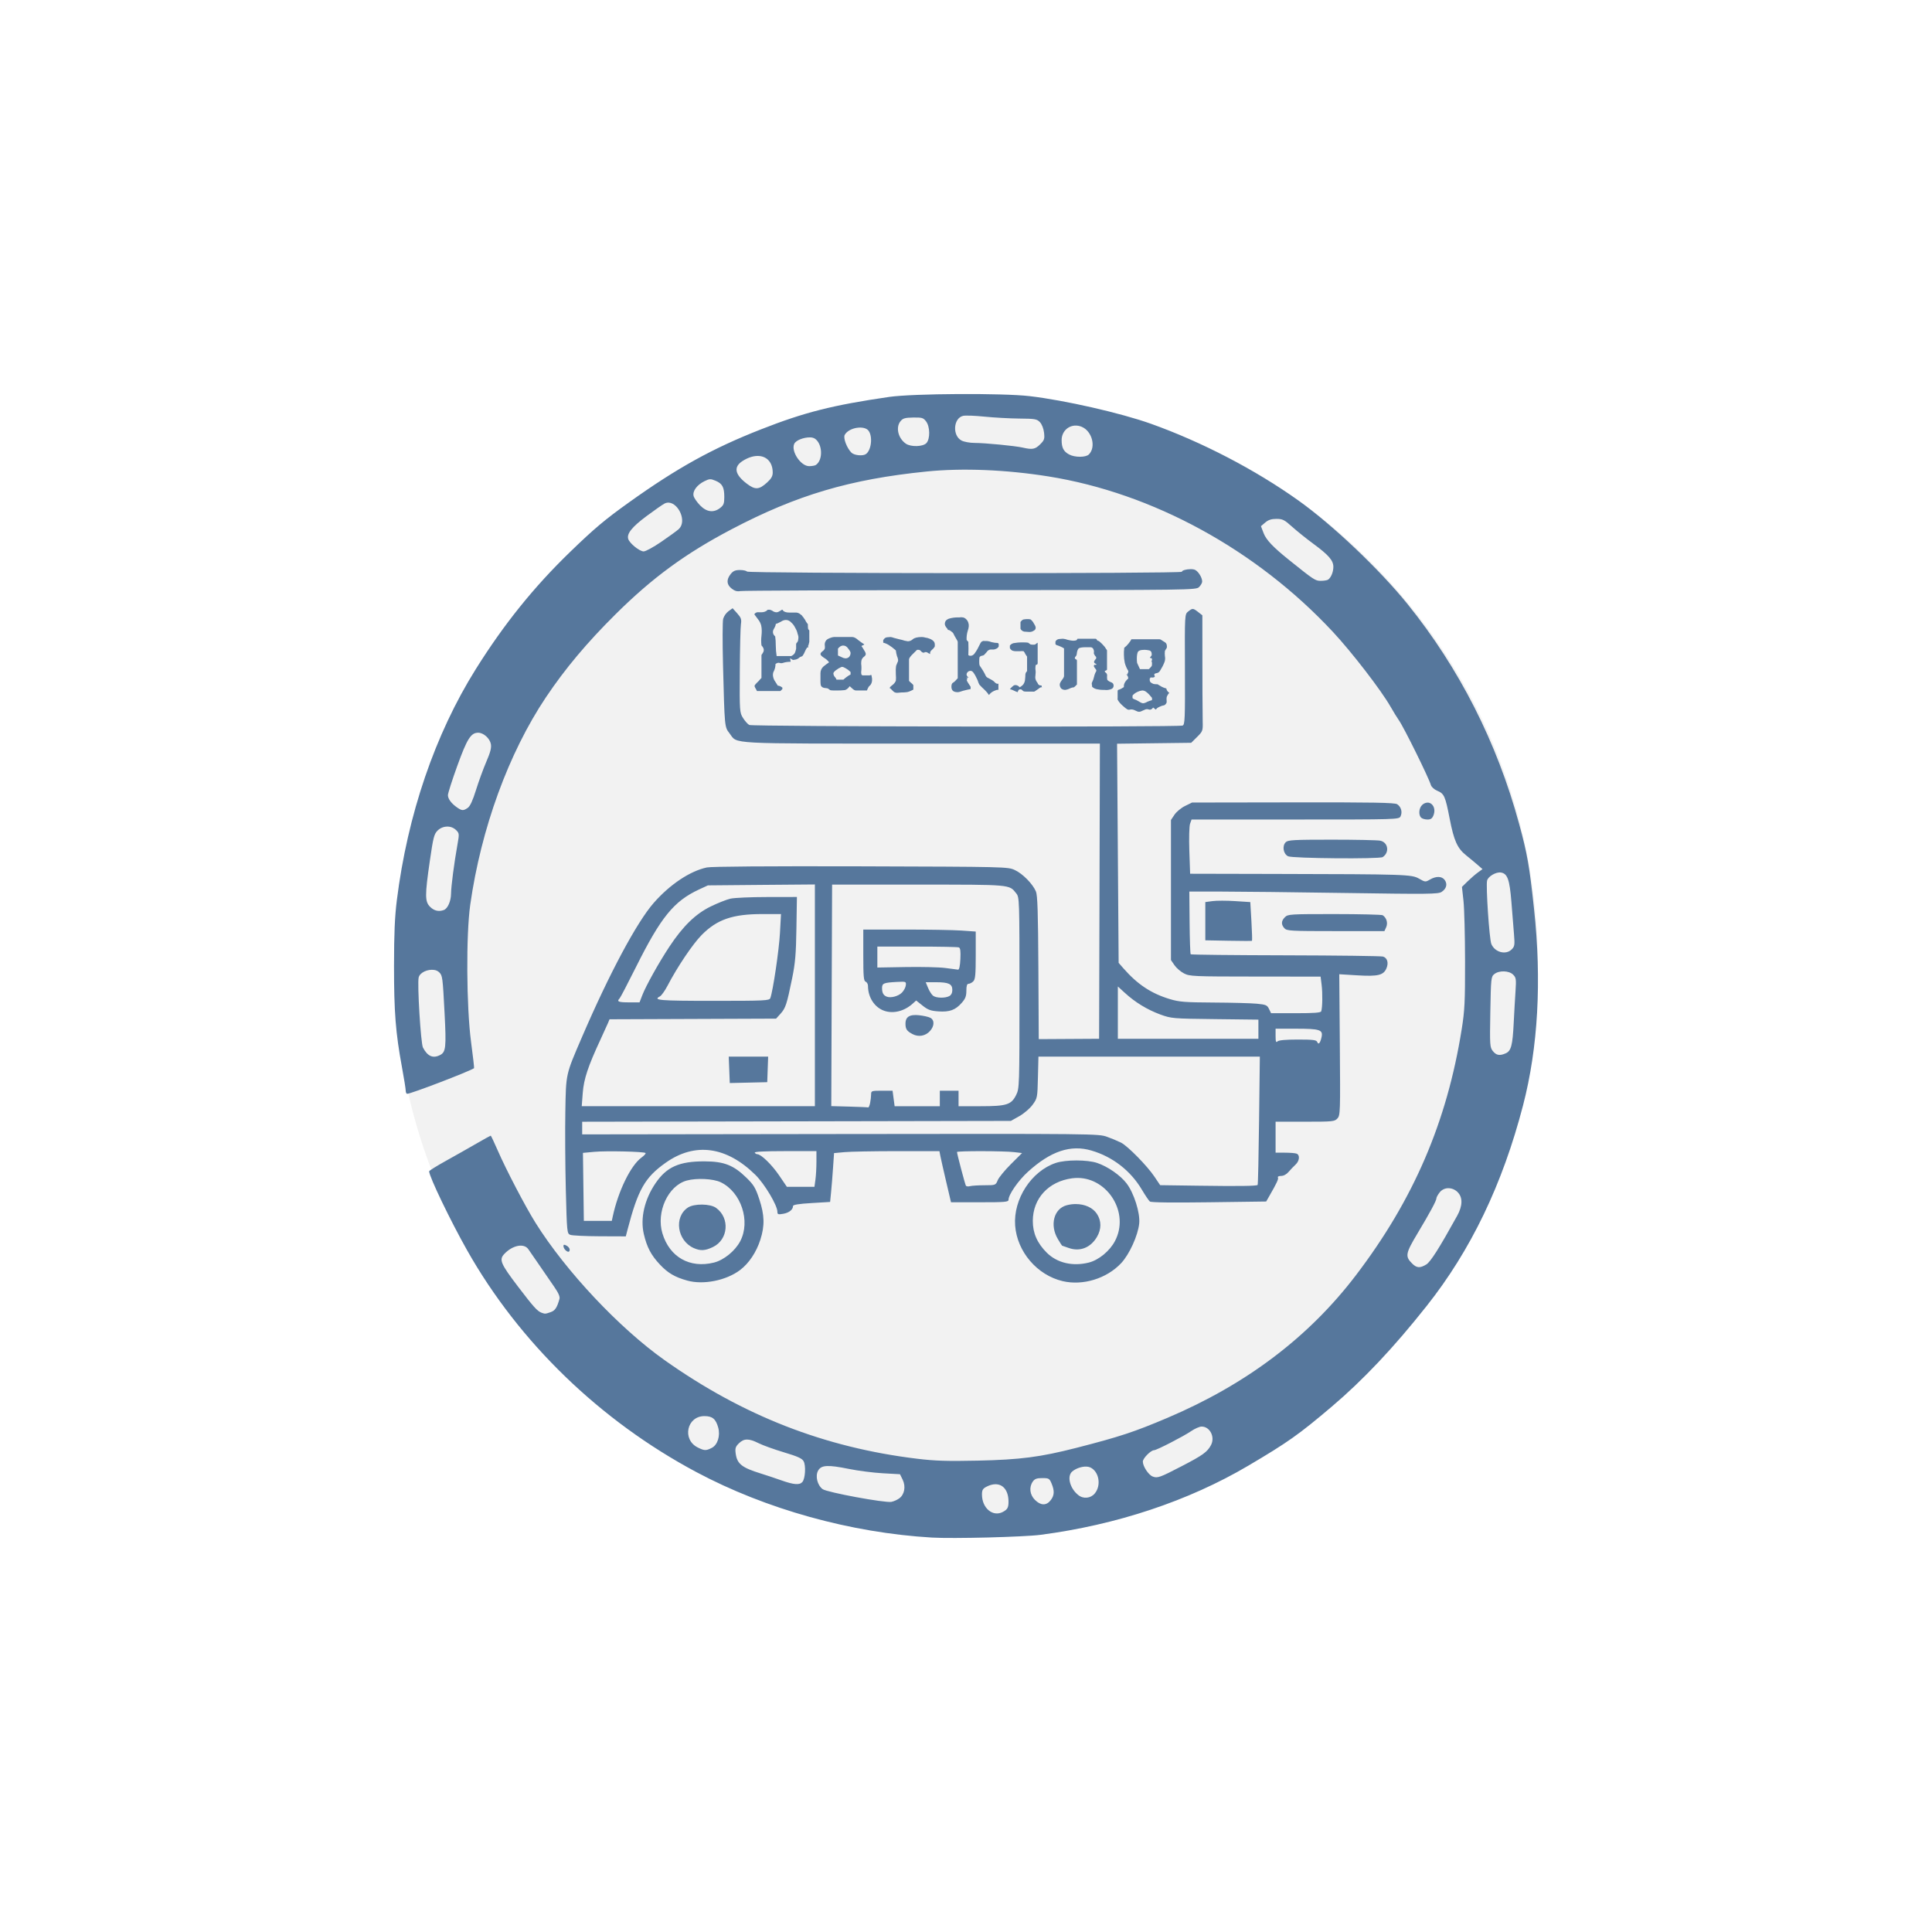
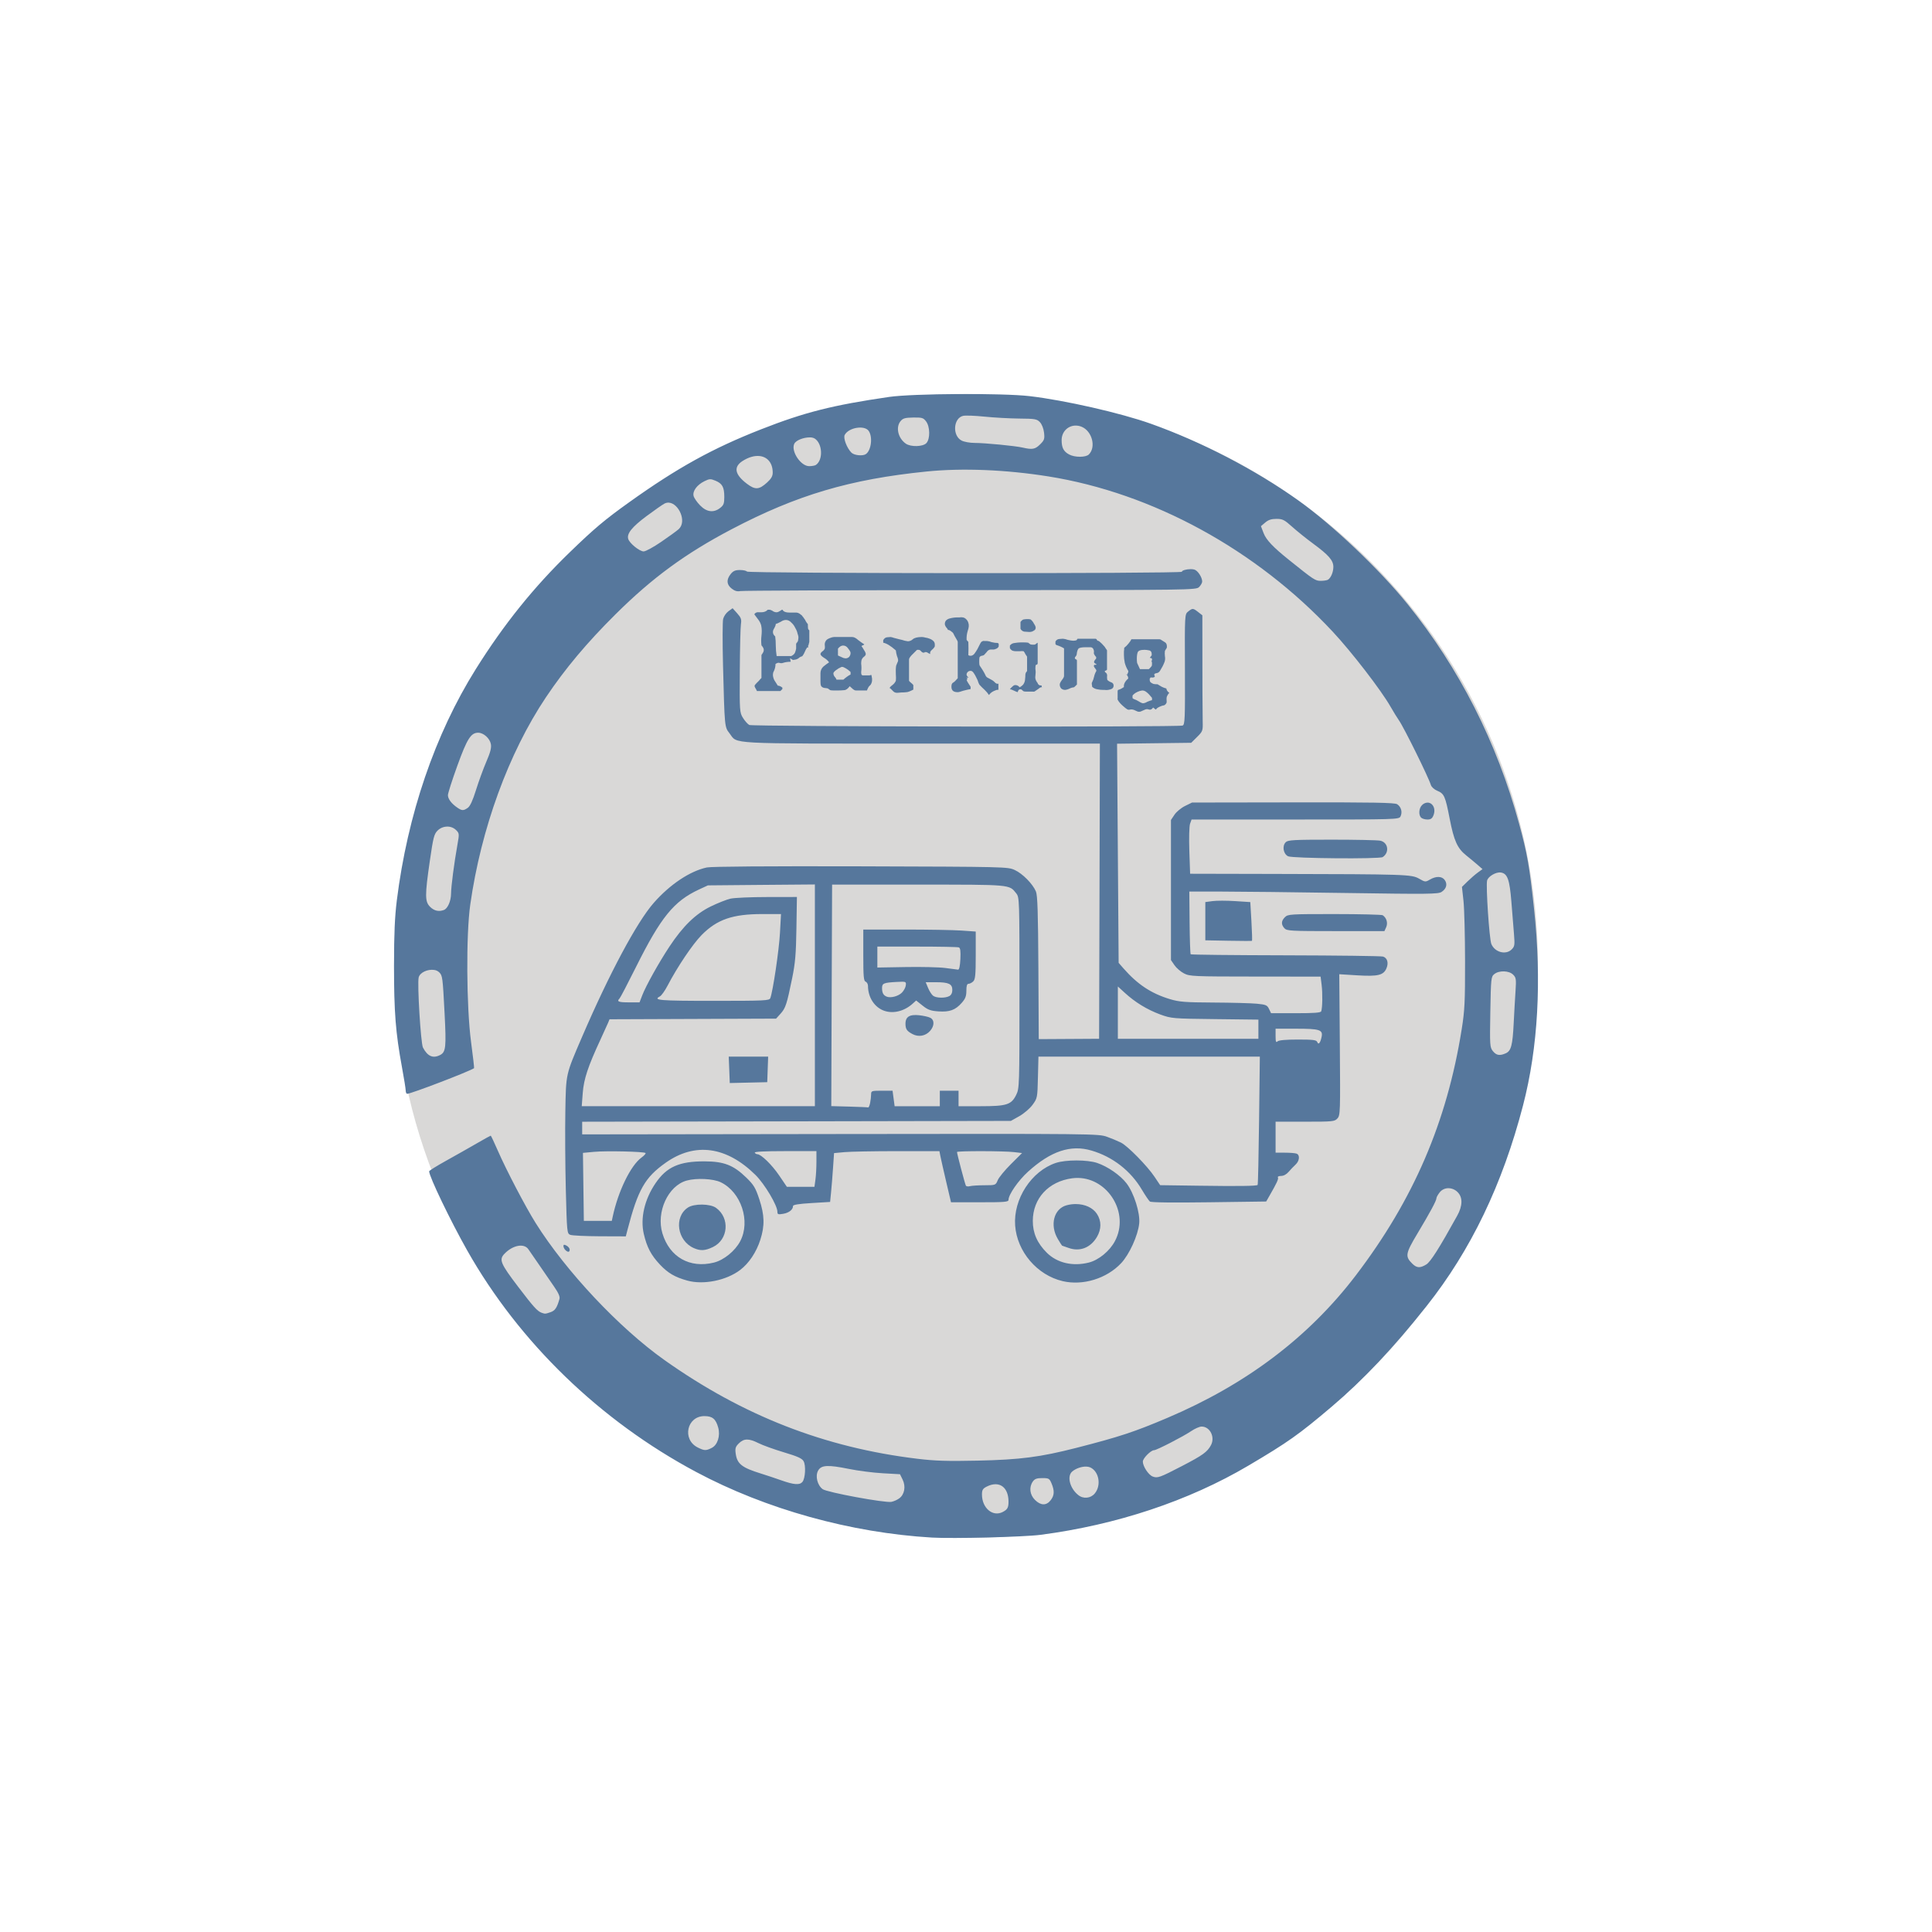
<svg xmlns="http://www.w3.org/2000/svg" width="456" height="456" viewBox="0 0 120.65 120.65">
  <g paint-order="markers stroke fill">
-     <circle cx="60.325" cy="60.325" r="35.719" fill="#f2f2f2" />
+     <circle cx="60.325" cy="60.325" r="35.719" fill="#D9D8D7" />
    <path style="-inkscape-font-specification:'FBI Old Report, Normal'" d="M59.828 24.608c-1.798.01-3.569.072-4.308.18-3.532.515-5.272.955-7.997 2.024-3.024 1.186-5.226 2.404-8.228 4.55-1.528 1.092-2.176 1.637-3.705 3.117-2.257 2.184-4.126 4.508-5.88 7.31-2.544 4.063-4.26 9.086-4.929 14.436-.128 1.027-.174 2.09-.175 4.097-.001 2.887.1 4.174.494 6.312.13.703.236 1.367.236 1.475 0 .108.042.197.093.197.238 0 3.874-1.393 4.176-1.6.015-.01-.07-.754-.19-1.653-.288-2.188-.315-6.68-.049-8.554.674-4.753 2.396-9.474 4.727-12.955 1.196-1.785 2.564-3.416 4.356-5.193 2.294-2.275 4.358-3.787 7.23-5.296 4.078-2.142 7.4-3.127 12.182-3.61 2.232-.226 4.96-.116 7.607.306 6.511 1.04 12.971 4.567 17.756 9.694 1.187 1.271 3.03 3.662 3.617 4.693.18.315.41.69.511.831.305.425 1.848 3.547 2.005 4.056.038.122.212.28.394.355.436.18.506.338.777 1.738.269 1.387.48 1.858 1.037 2.302.221.177.54.441.708.588l.307.267-.293.213c-.16.117-.45.367-.641.555l-.35.343.096.871c.052.48.096 2.178.098 3.775.004 2.525-.023 3.076-.209 4.24-.924 5.8-3.006 10.64-6.61 15.37-2.941 3.859-6.837 6.806-11.764 8.899-2.077.882-2.999 1.186-5.684 1.874-2.27.58-3.509.741-6.175.799-1.892.04-2.652.017-3.755-.116-5.8-.7-10.885-2.684-15.798-6.164-2.825-2.002-6.156-5.546-8.047-8.563-.636-1.015-1.831-3.3-2.358-4.51-.226-.518-.427-.942-.445-.942-.019 0-.42.222-.892.495-.471.273-1.329.758-1.905 1.078-.577.32-1.049.614-1.049.654 0 .323 1.328 3.085 2.372 4.933 3.248 5.75 8.306 10.645 14.307 13.846 4.357 2.324 9.65 3.796 14.724 4.094 1.303.076 5.736-.036 6.778-.172 4.74-.618 9.245-2.117 12.971-4.316 2.47-1.458 3.161-1.947 5.218-3.692 1.953-1.658 3.852-3.671 5.918-6.276 2.762-3.481 4.743-7.602 6.024-12.532.94-3.615 1.172-7.774.685-12.287-.292-2.701-.415-3.404-.932-5.304-1.381-5.078-3.734-9.712-6.959-13.709-1.749-2.168-4.687-4.955-6.833-6.484-2.688-1.914-6.033-3.654-9.193-4.782-1.888-.674-5.39-1.471-7.581-1.727-.847-.099-2.672-.14-4.47-.13zm.824 1.35c.24.01.536.03.828.06.584.06 1.556.114 2.16.12 1.004.009 1.113.028 1.303.228.121.129.227.398.256.655.044.39.018.469-.248.732-.307.305-.486.337-1.092.197-.462-.107-2.35-.29-2.997-.29-.288 0-.653-.065-.81-.146-.594-.304-.521-1.411.101-1.547.073-.015.258-.018.499-.008zm-3.626.116c.553-.009.633.015.806.242.25.327.261 1.09.022 1.353-.213.233-.974.254-1.289.035-.481-.335-.642-1.019-.33-1.4.148-.183.28-.221.791-.23zm10.067.506a.947.947 0 01.456.072c.653.272.91 1.268.448 1.728-.194.192-.878.193-1.234 0-.342-.183-.466-.42-.466-.893 0-.503.357-.866.796-.907zm-13.6.14c.31-.052.621 0 .754.188.265.375.16 1.229-.18 1.453-.197.13-.725.076-.895-.092-.287-.285-.526-.916-.421-1.11.124-.231.432-.388.742-.44zm-2.928.594a.604.604 0 01.306.068c.497.309.545 1.346.075 1.656-.059.04-.246.072-.415.073-.524.002-1.146-.928-.932-1.394.104-.227.598-.406.966-.403zm-3.163 1.162c.503.039.853.411.853 1.04 0 .216-.095.382-.35.614-.503.457-.742.472-1.261.08-.764-.58-.852-1.051-.267-1.425.368-.234.724-.332 1.025-.309zm-3.065 1.453c.095-.005.189.027.343.09.428.178.551.405.551 1.016 0 .406-.04.515-.257.684-.407.318-.842.263-1.252-.156-.192-.196-.375-.461-.408-.59-.076-.302.209-.692.673-.921.159-.079.255-.119.35-.123zm-2.575 1.46c.62.034 1.153 1.181.617 1.66-.121.107-.611.463-1.09.79-.478.328-.97.596-1.094.596-.254 0-.874-.5-.962-.775-.106-.331.23-.751 1.145-1.432.497-.37 1-.72 1.117-.78a.516.516 0 01.267-.059zm37.95 1.014c.382 0 .494.056.977.49.3.27.894.747 1.32 1.06.965.71 1.257 1.046 1.257 1.446 0 .32-.148.679-.331.8-.06.04-.262.072-.452.073-.344.002-.423-.05-1.986-1.305-.993-.796-1.424-1.25-1.585-1.668l-.169-.44.268-.228c.194-.165.386-.228.7-.228zm-5.367 3.14c-.253.002-.538.075-.538.162 0 .123-27.085.111-27.161-.012-.034-.053-.23-.096-.438-.096-.292 0-.424.057-.58.254-.277.35-.255.658.065.907.189.148.347.192.543.153.152-.03 6.616-.056 14.364-.058 13.896-.004 14.092-.006 14.282-.195.105-.105.192-.258.192-.34 0-.272-.28-.696-.498-.752a.91.91 0 00-.23-.024zm-28.595 2.44l-.258.186a.995.995 0 00-.332.476c-.041.16-.045 1.444-.01 2.855.102 3.95.096 3.89.407 4.294.53.688-.362.641 11.982.641h11.147l-.022 8.54-.025 9.218-.003.677-1.884.011-1.884.011-.023-4.456c-.019-3.458-.053-4.527-.154-4.767-.2-.472-.83-1.113-1.32-1.338-.434-.2-.541-.203-9.606-.23-5.83-.016-9.333.01-9.622.07-1.054.224-2.307 1.06-3.32 2.214-1.057 1.206-2.774 4.416-4.476 8.37-1.03 2.395-1 2.256-1.043 4.663-.021 1.171-.008 3.363.03 4.87.068 2.677.075 2.744.278 2.825.115.046.942.086 1.838.09l1.63.006.107-.412c.656-2.513 1.084-3.266 2.382-4.185 1.827-1.293 3.798-1.026 5.608.76.576.57 1.37 1.903 1.37 2.3 0 .167.046.183.366.127.362-.063.61-.26.61-.485 0-.08.362-.138 1.158-.185l1.158-.07.059-.594c.033-.327.088-1.014.123-1.526l.064-.93.645-.06c.355-.034 1.836-.062 3.29-.062h2.646l.06.314c.034.173.197.891.362 1.597l.301 1.282h1.796c1.595 0 1.796-.018 1.796-.158 0-.321.613-1.205 1.214-1.749 1.423-1.29 2.667-1.705 3.962-1.324a5.422 5.422 0 013.158 2.457c.206.346.427.672.492.726.076.062 1.379.079 3.69.048l3.574-.048.195-.34c.475-.825.59-1.076.536-1.164-.032-.05.058-.093.2-.093.156 0 .338-.098.468-.252.117-.138.311-.342.432-.453.254-.233.289-.603.065-.688-.085-.033-.414-.059-.732-.059h-.577v-1.935h1.838c1.745 0 1.848-.01 2.024-.204.178-.196.184-.386.15-4.605l-.035-4.4 1.13.069c1.287.078 1.636-.006 1.818-.442.143-.342.053-.646-.215-.73-.112-.036-2.85-.07-6.082-.078-3.233-.007-5.901-.036-5.93-.065-.028-.028-.058-.92-.068-1.983l-.017-1.933h1.986c1.093 0 4.585.04 7.76.088 5.207.079 5.795.072 6.009-.067.3-.196.378-.485.197-.74-.173-.246-.538-.258-.924-.032-.28.164-.3.163-.678-.054-.47-.268-.791-.278-8.925-.296l-5.375-.012-.049-1.427c-.027-.803-.008-1.544.045-1.694l.094-.266h6.473c6.35 0 6.474-.003 6.575-.191a.6.6 0 00-.21-.765c-.16-.098-1.523-.122-6.505-.114l-6.303.01-.44.216c-.24.118-.537.363-.657.544l-.22.329v8.749l.22.32c.12.176.388.407.595.513.358.184.577.193 4.453.196l4.077.004.064.515c.066.524.053 1.43-.025 1.65-.031.09-.439.12-1.587.12h-1.545l-.128-.266c-.114-.238-.194-.272-.76-.327-.349-.034-1.562-.067-2.696-.073-1.792-.01-2.15-.038-2.731-.213-1.175-.355-2.027-.92-2.912-1.931l-.292-.335-.049-6.842-.049-6.842 2.315-.029 2.315-.029.367-.364c.352-.349.366-.39.35-.968a269.4 269.4 0 01-.018-3.616l-.003-3.013-.262-.205c-.319-.248-.353-.25-.625-.031-.215.172-.215.174-.201 3.616.012 3.104-.003 3.45-.146 3.505-.273.104-26.862.068-27.059-.036-.098-.052-.275-.25-.393-.44-.21-.337-.216-.42-.2-2.93.009-1.42.041-2.74.071-2.932.046-.293.008-.401-.233-.67zm2.195.093c-.095.107-.232.16-.411.16h-.125c-.131-.024-.233.017-.305.124.084.106.168.219.251.337a1 1 0 01.179.356c.024.118.036.23.036.337 0 .106-.006.213-.018.32a2.406 2.406 0 000 .585c.012.012.018.024.018.036l.036.035c.06.083.09.154.09.214a.328.328 0 01-.073.212l-.017.036c-.036.036-.054.065-.054.089v1.42c-.06.06-.114.118-.161.178l-.144.142c-.083.083-.125.142-.125.177 0 .024.006.048.018.071l.036.072c.024.035.047.076.071.123l.019.054h1.467l.125-.124v-.09c-.107-.082-.203-.123-.286-.123a8.375 8.375 0 01-.215-.337.816.816 0 01-.09-.32c0-.048.006-.101.018-.16a1.92 1.92 0 01.072-.16 1.007 1.007 0 00.072-.373c.095-.071.178-.094.25-.07a.33.33 0 00.215 0 1.34 1.34 0 01.232-.054c.096-.012.18-.018.25-.018l-.035-.213c0-.012.03.006.09.053.071.048.125.06.16.036a.512.512 0 00.27-.089c.059-.059.13-.1.214-.124.024 0 .066-.053.125-.16a3.51 3.51 0 00.125-.267c.06-.082.078-.124.054-.124h.072c.024 0 .03-.017.017-.053-.012-.047-.005-.077.019-.089l.053-.213v-.71l-.072-.089a1.211 1.211 0 01-.017-.23v-.072a1.617 1.617 0 01-.126-.177.706.706 0 00-.107-.178.739.739 0 00-.107-.142.233.233 0 00-.108-.106.44.44 0 00-.34-.125h-.375c-.167 0-.293-.035-.376-.106l-.018-.036-.036-.035c-.024 0-.042.006-.054.018a.208.208 0 01-.053.035c-.048.024-.09.047-.126.071a.256.256 0 01-.143.036.46.46 0 01-.268-.107.686.686 0 00-.09-.035.16.16 0 00-.071-.018zm12.079.47a.658.658 0 00-.108.01h-.16a1.891 1.891 0 00-.465.07.488.488 0 00-.216.125.328.328 0 00-.071.213c0 .059.024.124.071.195a.54.54 0 01.125.178c.06 0 .126.03.197.088.072.048.12.095.143.143.036.082.09.183.162.301.071.107.107.184.107.231v2.255c-.131.154-.233.249-.305.284-.06.036-.089.118-.089.249 0 .094.024.171.072.23.06.072.167.107.322.107.06 0 .173-.03.34-.089.179-.047.334-.083.465-.106v-.142a10.05 10.05 0 00-.161-.249.558.558 0 01-.09-.195c.024-.024.042-.036.054-.036.024-.012 0-.041-.071-.089h.143c-.12-.094-.155-.189-.107-.284a.242.242 0 01.232-.142c.071 0 .138.048.197.142.06.083.113.178.161.284.06.107.102.207.126.302.035.083.059.13.07.142.096.107.204.213.323.32.12.118.209.225.268.32a.731.731 0 01.305-.249c.155-.07.25-.095.286-.071v-.39c-.06.023-.126.005-.197-.054a.872.872 0 00-.25-.195 2.942 2.942 0 00-.197-.107.302.302 0 01-.144-.124 2.662 2.662 0 00-.179-.337 1.944 1.944 0 00-.125-.196.932.932 0 01-.09-.142 1.17 1.17 0 01-.017-.248c0-.107.006-.19.018-.25l.053-.052.018-.018c.12-.024.191-.048.215-.071.06-.06.113-.118.161-.177a.36.36 0 01.161-.142.25.25 0 01.108-.019h.179a.641.641 0 00.16-.053.277.277 0 00.144-.142v-.16l-.054-.053c-.12 0-.25-.017-.393-.053a.976.976 0 00-.287-.071h-.161a.15.15 0 00-.125.018c-.048.012-.095.065-.143.16l-.162.32c-.06.106-.125.206-.196.301-.072.083-.15.124-.233.124-.06 0-.095-.006-.107-.018 0-.011-.012-.017-.036-.017a9.73 9.73 0 000-.835l-.054-.053a.277.277 0 00-.054-.07 1.617 1.617 0 01.072-.57c.072-.2.084-.366.036-.496a.483.483 0 00-.143-.231.362.362 0 00-.197-.106.658.658 0 00-.107-.01zm4.115.116c-.06 0-.125.006-.196.018-.06 0-.132.053-.215.16v.425a.326.326 0 00.232.178c.12.012.203.018.25.018a.507.507 0 00.233-.018.7.7 0 00.161-.089c.048-.035.072-.088.072-.16 0-.059-.036-.141-.108-.248a.708.708 0 00-.214-.266.826.826 0 00-.215-.018zm-15.066.053c.13 0 .244.053.34.16a1 1 0 01.25.337c.072.118.12.237.143.356a.99.99 0 01.054.195.928.928 0 01-.018.213.17.17 0 01-.054.124c0 .024-.012.036-.036.036l-.035.07v.302a1.363 1.363 0 01-.072.25c-.036.082-.113.153-.232.212H48.5a4.417 4.417 0 01-.054-.657c0-.201-.012-.39-.036-.568l-.035-.035a.34.34 0 01-.107-.25.34.34 0 01.053-.177 1.23 1.23 0 00.09-.177.4.4 0 00.035-.142.506.506 0 01.108-.036l.071-.035.144-.071a.557.557 0 01.304-.107zm3.006 1.065c-.06 0-.15.024-.269.072-.119.047-.196.1-.232.16a.395.395 0 00-.072.283.62.62 0 010 .213.437.437 0 01-.161.178c-.072.06-.107.112-.107.16 0 .059.072.136.215.23a.97.97 0 01.322.285 4.56 4.56 0 00-.358.266.558.558 0 00-.18.408v.515c0 .095.006.172.018.231.024.095.096.154.215.178.12.012.197.023.233.035a.279.279 0 00.072.053.28.28 0 01.071.053c.06.012.138.019.233.019h.232c.143 0 .275-.007.394-.019.12 0 .239-.082.358-.248.06.06.125.119.197.178.071.059.137.089.197.089h.68c.047-.119.09-.202.125-.249l.107-.107a.546.546 0 00.09-.337.454.454 0 00-.018-.142.313.313 0 00-.036-.142.256.256 0 01-.143.035h-.394c-.035-.012-.06-.03-.071-.053a.535.535 0 01-.018-.16 1.949 1.949 0 000-.515c0-.082.006-.153.018-.212a.426.426 0 01.143-.214c.083-.059.125-.118.125-.177 0-.06-.036-.142-.108-.249a1.835 1.835 0 00-.16-.248.225.225 0 01.09-.054.225.225 0 00.089-.053 5.05 5.05 0 01-.376-.266c-.143-.13-.269-.196-.376-.196zm3.543 0c-.048 0-.126.006-.233.018-.095.012-.173.071-.233.178v.16c.203.035.466.195.788.48.012.118.036.236.071.354a.812.812 0 01.072.249.337.337 0 01-.054.177l-.071.178c-.024.154-.03.337-.018.55a1.96 1.96 0 010 .39.669.669 0 01-.215.267.613.613 0 00-.179.178c.048.024.102.07.161.141.06.071.12.119.18.143.06.023.125.03.196.018a1.5 1.5 0 01.197-.018c.131 0 .238-.006.322-.018.083 0 .226-.053.43-.16v-.284a.807.807 0 00-.144-.142.62.62 0 01-.125-.124v-1.332c0-.06.054-.148.161-.266l.322-.32c.024-.012.03-.017.018-.017h.09c.06 0 .113.03.16.088.048.06.102.09.162.09.06 0 .077-.007.053-.019-.012-.012.012-.017.072-.017s.107.017.143.053l.143.07c-.024-.094.006-.177.09-.248a.855.855 0 00.179-.195.134.134 0 00.017-.053v-.107a.29.29 0 00-.09-.213.644.644 0 00-.232-.142.993.993 0 00-.268-.071.81.81 0 00-.215-.036c-.274 0-.465.048-.572.142a.459.459 0 01-.305.125c-.024 0-.09-.012-.196-.036a2.844 2.844 0 00-.34-.089 4.868 4.868 0 00-.34-.088.99.99 0 00-.197-.054zm10.754.107a3.07 3.07 0 00-.233.018.28.28 0 00-.232.16v.16l.053.053c.191.059.352.13.483.213v1.722c0 .06-.047.148-.142.267-.084.118-.126.206-.126.266 0 .094.03.177.09.248.071.06.155.089.25.089a.822.822 0 00.25-.07.698.698 0 01.287-.09.386.386 0 00.09-.071l.107-.106v-1.474c0-.06-.018-.09-.054-.09a.28.28 0 01-.071-.052.122.122 0 01.035-.124.264.264 0 00.072-.125c.024-.237.077-.372.16-.408.084-.035.215-.054.394-.054h.269c.131-.011.215.054.25.196a.36.36 0 010 .16c0 .047.012.083.036.106a.412.412 0 00.072.107c.035.023.048.06.036.107v.035a.441.441 0 00-.126.177c-.012.036-.005.066.018.09a.279.279 0 00.072.052c.035.012.053.024.053.036 0 .024-.018.035-.053.035a.076.076 0 00-.072 0c-.024.012-.036.042-.036.09.012.035.06.106.144.212v.036c.012 0 .017.006.017.018v.017a1.132 1.132 0 00-.143.356 1.403 1.403 0 01-.125.355c-.024.035-.03.082-.018.142a.58.58 0 01.018.142.6.6 0 00.34.16c.12.023.227.035.322.035h.108a.75.75 0 00.232 0 .756.756 0 00.233-.07.223.223 0 00.107-.196c0-.107-.054-.178-.161-.213a.641.641 0 01-.232-.143.989.989 0 01-.019-.195.333.333 0 00-.017-.195.319.319 0 00-.09-.089c-.024-.024-.036-.047-.036-.07.024-.024.048-.036.072-.036a.28.28 0 00.071-.054v-1.207c0-.012-.023-.048-.07-.107a.836.836 0 00-.162-.213 1.528 1.528 0 00-.197-.195c-.06-.06-.113-.089-.16-.089a.277.277 0 01-.055-.07c-.011-.036-.047-.054-.107-.054h-1.056c-.023 0-.041.006-.053.018a.13.13 0 01-.018.053.193.193 0 01-.072.036.635.635 0 01-.179.017c-.06 0-.167-.017-.322-.053a1.149 1.149 0 00-.304-.071zm4.277.035c-.024.06-.084.149-.18.267a1.422 1.422 0 01-.268.266c0 .071-.006.148-.018.23v.214c0 .154.018.32.054.497.048.178.12.343.215.497.012.048 0 .101-.036.16-.022.037-.019.06.004.074l-.094-.02c.084.07.126.16.126.266-.203.177-.293.355-.269.532-.107.071-.19.119-.25.142a.554.554 0 00-.107.036c-.024.012-.036.041-.036.089v.426a.148.148 0 00.017.124c.06.106.155.22.287.338.13.118.226.195.286.23.06.036.125.042.197.018a.42.42 0 01.215.018c.047.023.101.047.16.071.06.036.12.053.18.053s.119-.017.178-.053c.06-.024.114-.048.162-.071a.309.309 0 01.268-.018c.095.036.185-.006.268-.124a.587.587 0 00.09.071c.036.036.066.053.09.053.023-.059.1-.118.232-.177a.988.988 0 01.286-.09c.12-.07.167-.17.143-.301-.012-.13 0-.225.036-.284.024-.047.048-.09.072-.125.036-.023.054-.047.054-.07a.39.39 0 01-.18-.267 1.405 1.405 0 01-.286-.106 7.941 7.941 0 01-.268-.16h-.09a.838.838 0 01-.16-.018.7.7 0 01-.162-.089c-.047-.035-.072-.094-.072-.177 0-.06.007-.089.019-.089.024-.012.035-.03.035-.053.143.024.233.006.269-.053-.036-.083-.048-.13-.036-.142.012-.024.036-.042.072-.054l.143-.035a.345.345 0 00.16-.16l.144-.249c.048-.095.09-.19.125-.284a.703.703 0 00.018-.355 1.394 1.394 0 010-.32c.024-.047.048-.088.072-.124a.191.191 0 00.053-.142c0-.13-.036-.219-.107-.266a4.912 4.912 0 01-.197-.124c-.06-.048-.113-.072-.161-.072zm-6.925.196c-.096 0-.215.012-.358.035a.409.409 0 00-.305.16v.16a.35.35 0 00.162.16.68.68 0 00.214.035h.25a.766.766 0 01.233 0c.048.06.084.118.108.178.035.059.072.112.107.16v.905a.32.32 0 00-.107.23c0 .084-.006.173-.018.267a.595.595 0 01-.071.267c-.036.083-.126.165-.269.248a.325.325 0 00-.269-.142c-.06 0-.119.03-.178.09a.777.777 0 00-.162.176c.06 0 .138.024.233.072.096.047.179.082.25.106a.968.968 0 00.054-.125c.024-.035.066-.053.126-.053h.036a.05.05 0 00.035.018l.054.054c.024.011.048.03.071.053a.669.669 0 00.161.017h.376c.072.012.126.006.162-.017.06-.036.136-.089.232-.16.095-.083.167-.112.215-.089 0-.012-.006-.024-.018-.035v-.071a.4.4 0 00-.125-.018.238.238 0 01-.108-.09.263.263 0 00-.071-.123.786.786 0 01-.072-.142.467.467 0 01-.018-.231 1.94 1.94 0 00.018-.23c0-.06-.006-.13-.018-.214 0-.094.006-.172.018-.23.024-.024.048-.036.072-.036.035-.012.053-.048.053-.107v-1.26a.475.475 0 00-.125.088c-.024.024-.06.036-.108.036a.707.707 0 01-.214-.018 1.067 1.067 0 01-.143-.106 1.549 1.549 0 00-.25-.018zm-11.077.195c.131 0 .239.065.322.195.096.119.144.208.144.267 0 .095-.03.177-.09.248a.316.316 0 01-.233.09.56.56 0 01-.232-.072 3.233 3.233 0 00-.233-.107v-.426a.605.605 0 01.125-.124.365.365 0 01.197-.071zm18.825.267c.083 0 .179.012.286.035.12.024.173.124.161.302a1.06 1.06 0 01-.107.142c-.012.024.006.036.053.036.048 0 .072.029.072.088 0 .06-.012.089-.036.089-.012 0-.006.012.018.035a.573.573 0 010 .285.99.99 0 00-.09.106l-.09.089h-.554a9.705 9.705 0 01-.179-.39 1.656 1.656 0 01-.017-.267c0-.166.018-.296.053-.39.036-.107.18-.16.43-.16zM52.58 41.645c.06 0 .137.03.233.089.107.059.208.136.304.23v.16c-.06.024-.138.071-.233.142-.084.06-.155.119-.215.178h-.429a.498.498 0 00-.126-.195.358.358 0 01-.07-.196c0-.035.023-.077.07-.124a.834.834 0 01.162-.125.71.71 0 01.178-.106.313.313 0 01.126-.053zm18.753 1.474c.095 0 .184.035.268.106.095.071.208.19.34.355v.142c-.096.024-.197.06-.304.107a.58.58 0 01-.25.089c-.06 0-.156-.042-.287-.125a1.34 1.34 0 00-.304-.142l-.072-.053v-.16c.06-.083.16-.16.304-.23a.958.958 0 01.305-.09zm-41.47 2.638c.331 0 .724.351.791.707.044.232-.029.513-.284 1.104-.188.437-.477 1.23-.643 1.762-.205.66-.37 1.017-.515 1.118-.272.189-.364.186-.66-.018-.361-.25-.576-.535-.58-.771-.001-.116.262-.943.587-1.838.612-1.691.848-2.064 1.304-2.064zm59.277 4.364a.505.505 0 00-.323.143c-.21.189-.247.62-.07.797.065.063.241.116.393.116.21 0 .3-.063.379-.266.168-.432-.069-.797-.38-.79zM27.91 51.62a.771.771 0 01.569.214c.205.204.208.237.087.915-.204 1.137-.395 2.606-.399 3.054-.003.466-.207.933-.446 1.024-.317.12-.609.055-.86-.195-.33-.328-.333-.704-.017-2.883.21-1.455.265-1.665.483-1.882a.863.863 0 01.583-.247zm55.253.816c-2.373 0-2.731.02-2.87.157-.237.235-.155.73.145.88.27.134 5.713.181 5.91.05.44-.291.34-.926-.16-1.025-.172-.034-1.533-.062-3.025-.062zm10.56 2.05c.414.062.549.433.66 1.82l.164 2.044c.054.667.04.756-.15.943-.363.361-1.056.172-1.266-.345-.127-.314-.348-3.629-.264-3.961.066-.258.556-.545.856-.5zm-42.835.747V69.08h-14.56l.064-.83c.067-.87.328-1.656 1.107-3.332.21-.452.423-.922.474-1.044l.092-.222 5.2-.02 5.2-.02.28-.309c.314-.35.388-.575.722-2.207.195-.953.243-1.512.268-3.121l.031-1.96-1.853.003c-1.019.001-2.05.046-2.291.1-.242.055-.8.275-1.24.49-.944.461-1.734 1.23-2.582 2.513-.659.997-1.463 2.438-1.692 3.033l-.17.442h-.669c-.647 0-.772-.053-.577-.246.051-.051.514-.937 1.028-1.969 1.55-3.105 2.36-4.102 3.923-4.83l.564-.261 3.34-.03zm1.075.01h5.367c5.835 0 5.689-.014 6.13.543.201.254.204.319.204 6.213 0 5.801-.006 5.967-.2 6.365-.305.625-.592.717-2.229.717H59.86v-.968h-1.17v.968h-2.822l-.065-.484-.064-.484h-.67c-.64 0-.67.01-.67.23 0 .126-.028.366-.061.532-.034.166-.089.293-.122.282-.034-.012-.566-.035-1.183-.052l-1.121-.03.025-6.916zm24.355 1.003c-.254 0-.474.009-.598.026l-.45.061v2.388l1.438.027c.791.014 1.455.017 1.475.006.02-.01.005-.56-.034-1.22l-.07-1.2-.954-.062a13.106 13.106 0 00-.807-.026zm-28.71.835h1.164l-.065 1.185c-.058 1.073-.44 3.644-.603 4.065-.06.157-.322.17-3.566.17-3.373 0-3.787-.036-3.325-.28.096-.052.307-.347.469-.657.617-1.184 1.573-2.604 2.135-3.175.958-.97 1.934-1.308 3.79-1.308zm35.731.001c-2.772-.001-2.91.008-3.096.193-.237.235-.248.458-.034.693.15.165.38.178 3.203.178h3.042l.113-.248a.61.61 0 00-.219-.743c-.059-.039-1.413-.072-3.009-.073zm-29.428.967v1.6c0 1.332.025 1.609.146 1.655.08.03.147.149.147.263.002.724.413 1.35 1.024 1.558.567.193 1.252.019 1.772-.453l.213-.192.4.318c.327.262.504.327.982.361.7.05 1.065-.081 1.46-.529.232-.261.293-.42.293-.762 0-.31.039-.432.139-.432.076 0 .208-.069.292-.152.126-.125.154-.416.154-1.631v-1.479l-.893-.063c-.49-.034-2.07-.062-3.51-.062zm.878 1.064h2.479c1.363 0 2.537.022 2.609.05.095.035.12.227.097.725-.021.442-.072.673-.146.665a74.986 74.986 0 01-.797-.104c-.375-.05-1.483-.076-2.462-.059l-1.78.031v-.654zM27.105 60.57a.56.56 0 01.32.146c.209.206.22.289.339 2.58.109 2.096.077 2.4-.272 2.584-.446.237-.791.089-1.08-.463-.135-.26-.363-3.995-.266-4.379.082-.321.579-.523.959-.468zm66.815.091c.224.007.442.075.571.203.187.185.2.277.15 1.04-.032.46-.082 1.36-.114 1.998-.068 1.373-.16 1.723-.491 1.873-.378.17-.594.134-.81-.137-.186-.236-.195-.357-.158-2.443.037-2.11.047-2.203.25-2.365.148-.12.377-.175.602-.169zm-37.912.659c.573-.03.584-.025.558.212-.015.133-.125.338-.244.457-.227.226-.699.35-.948.25-.208-.084-.29-.233-.291-.532-.002-.302.1-.344.925-.387zm1.801.018h.642c.793 0 1.02.108 1.02.484 0 .181-.069.32-.19.383-.258.138-.812.126-1.008-.02-.09-.067-.23-.285-.313-.484zm11.999.266l.427.39a6.712 6.712 0 002.217 1.357c.706.255.772.26 3.427.291l2.706.032v1.196h-8.777v-1.633zm-12.803 1.792c-.32.04-.461.212-.46.537.003.335.085.456.44.644.376.2.813.122 1.095-.196.277-.312.285-.68.016-.822-.112-.06-.432-.131-.712-.16a1.695 1.695 0 00-.38-.003zm22.653.845h1.274c1.488 0 1.694.066 1.599.515-.081.382-.195.514-.272.314-.05-.126-.255-.152-1.213-.152-.767 0-1.193.04-1.271.117-.091.09-.117.015-.117-.34zm-34.15 1.742l.033.825.032.826 1.17-.027 1.17-.027.028-.799.029-.798h-1.23zm19.341 0h13.826l-.048 3.987c-.026 2.192-.066 4.005-.09 4.028-.068.069-1.204.083-3.727.047l-2.36-.033-.353-.526c-.452-.676-1.664-1.912-2.09-2.13a9.207 9.207 0 00-.873-.364c-.54-.193-.713-.195-16.661-.174l-16.117.022v-.79l13.386-.025 13.385-.026.526-.296c.293-.165.66-.48.829-.71.298-.409.304-.437.335-1.713zm-15.82 5.903h1.956v.664c0 .365-.028.866-.062 1.113l-.062.45h-1.723l-.485-.714c-.453-.667-1.125-1.32-1.358-1.32a.218.218 0 01-.162-.096c-.04-.064.617-.097 1.896-.097zm12.282.002c.814.002 1.706.022 2.02.06l.495.058-.694.69c-.382.38-.753.831-.825 1.004-.13.313-.133.315-.825.317-.383 0-.79.026-.904.056-.115.031-.232.018-.26-.03-.052-.081-.555-1.99-.555-2.102 0-.036.735-.054 1.548-.053zm-22.348.018c.694.016 1.303.053 1.349.098.032.032-.082.16-.253.285-.672.488-1.456 2.096-1.796 3.686l-.057.266H36.46l-.028-2.123-.028-2.123.7-.065c.385-.036 1.164-.04 1.858-.024zm28.261.562c-.49 0-.981.052-1.29.155-1.524.51-2.66 2.257-2.54 3.908.118 1.632 1.374 3.102 2.971 3.475 1.261.294 2.742-.16 3.645-1.119.516-.547 1.057-1.738 1.132-2.49.064-.653-.33-1.9-.792-2.5-.391-.508-1.174-1.05-1.838-1.274-.308-.103-.798-.155-1.288-.155zm-23.212.057c-1.589-.008-2.38.343-3.075 1.365-.69 1.014-.961 2.19-.732 3.17.193.829.455 1.325 1.01 1.914.498.528.926.779 1.7.995 1.014.283 2.443-.004 3.31-.664.545-.414 1.01-1.111 1.258-1.888.28-.876.263-1.535-.067-2.531-.236-.711-.345-.893-.808-1.344-.8-.779-1.392-1.012-2.596-1.017zM67.33 73.56c1.87.034 3.216 2.193 2.3 3.937-.327.626-1.018 1.193-1.637 1.348-1.008.252-1.976.025-2.62-.613-.6-.597-.879-1.229-.876-1.992.005-1.402.98-2.459 2.453-2.658.129-.017.256-.024.38-.022zm-23.328.069c.395.02.77.088 1.005.2 1.275.613 1.877 2.432 1.219 3.682-.32.609-1.022 1.18-1.639 1.334-1.508.377-2.773-.339-3.22-1.823-.402-1.335.353-2.977 1.517-3.298.31-.085.723-.115 1.118-.095zm46.438.572a.814.814 0 01.584.244c.33.327.32.855-.029 1.483-1.123 2.03-1.66 2.874-1.926 3.036-.39.238-.596.225-.878-.054-.453-.45-.423-.626.321-1.87.802-1.34 1.191-2.063 1.191-2.214 0-.06.091-.223.202-.364a.688.688 0 01.535-.261zm-23.261.99c-.187 0-.38.025-.57.076-.797.213-1.064 1.234-.552 2.102.137.23.257.42.268.42.012.002.196.065.41.143.696.25 1.367-.01 1.764-.682.29-.49.29-1.01 0-1.448-.257-.39-.761-.61-1.32-.61zm-23.331.033c-.347-.004-.696.057-.89.186-.889.59-.672 2.072.371 2.532.415.183.706.167 1.192-.067.962-.462 1.073-1.809.2-2.443-.182-.134-.527-.204-.873-.208zm-8.62 2.51c-.03.004-.042.03-.042.08 0 .071.053.182.117.245.158.157.273.146.273-.025 0-.078-.088-.189-.195-.246-.075-.04-.123-.058-.153-.054zm-2.897.073c.276-.055.523.006.66.2.086.119.394.565.684.991.29.426.706 1.03.924 1.345.276.397.379.632.339.774-.155.55-.276.73-.556.826-.324.112-.345.114-.561.035-.267-.098-.5-.356-1.466-1.625-1.099-1.444-1.2-1.687-.862-2.047.256-.272.562-.443.838-.499zm11.658 10.626c.499 0 .712.177.861.713.143.513-.036 1.085-.398 1.27-.362.186-.462.184-.878-.023-.995-.496-.685-1.96.415-1.96zm31.05.653c.52 0 .85.652.587 1.155-.225.428-.513.637-1.82 1.314-1.386.72-1.525.768-1.828.649-.26-.103-.61-.636-.61-.931 0-.205.5-.71.703-.71.157 0 1.825-.858 2.307-1.187.234-.16.531-.29.661-.29zm-28.392.811c.192-.001.42.074.724.227.261.131.973.388 1.581.57.869.26 1.134.38 1.233.559.15.272.103 1.077-.075 1.29-.174.208-.529.182-1.32-.099a39.094 39.094 0 00-1.267-.422c-1.196-.37-1.493-.604-1.58-1.25-.045-.328-.013-.428.199-.638.157-.156.313-.235.505-.237zm4.985 1.656c.291-.016.722.045 1.378.178.576.117 1.53.24 2.12.272l1.073.06.165.338c.21.43.117.933-.216 1.172a1.418 1.418 0 01-.485.216c-.418.072-4.019-.594-4.292-.793-.334-.244-.475-.822-.284-1.16.098-.175.25-.268.54-.283zm16.196.033a.648.648 0 01.252.049c.553.25.707 1.126.286 1.63a.734.734 0 01-1.024.103c-.528-.412-.728-1.176-.387-1.472.226-.195.588-.316.873-.31zm-2.74.718c.408 0 .448.024.58.336.194.461.177.754-.061 1.054-.268.339-.616.33-.976-.028-.326-.323-.38-.796-.133-1.147.119-.168.248-.215.59-.215zm-2.934.384c.495-.008.829.401.826 1.107-.002.354-.07.474-.358.624-.624.326-1.3-.24-1.3-1.09 0-.281.052-.369.289-.49.195-.1.378-.149.543-.151z" font-size="17.762" font-family="FBI Old Report" fill="#56779c" />
  </g>
</svg>
